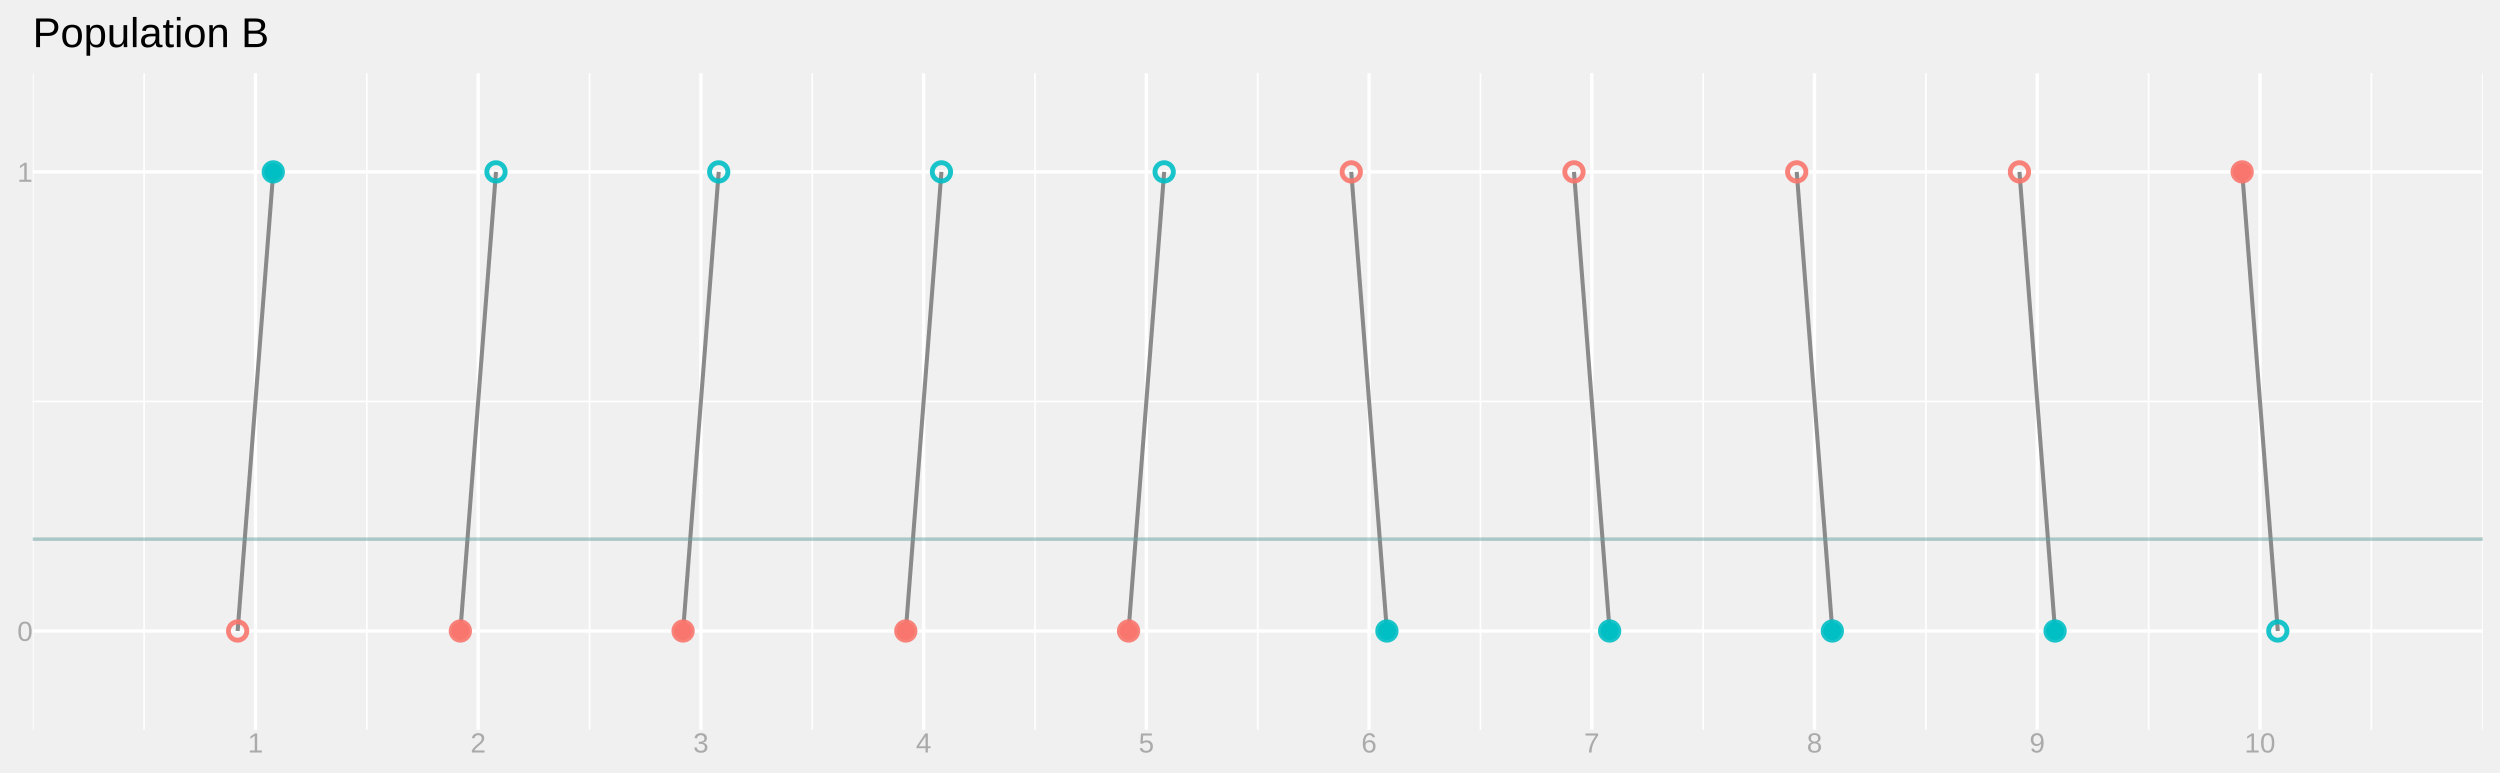
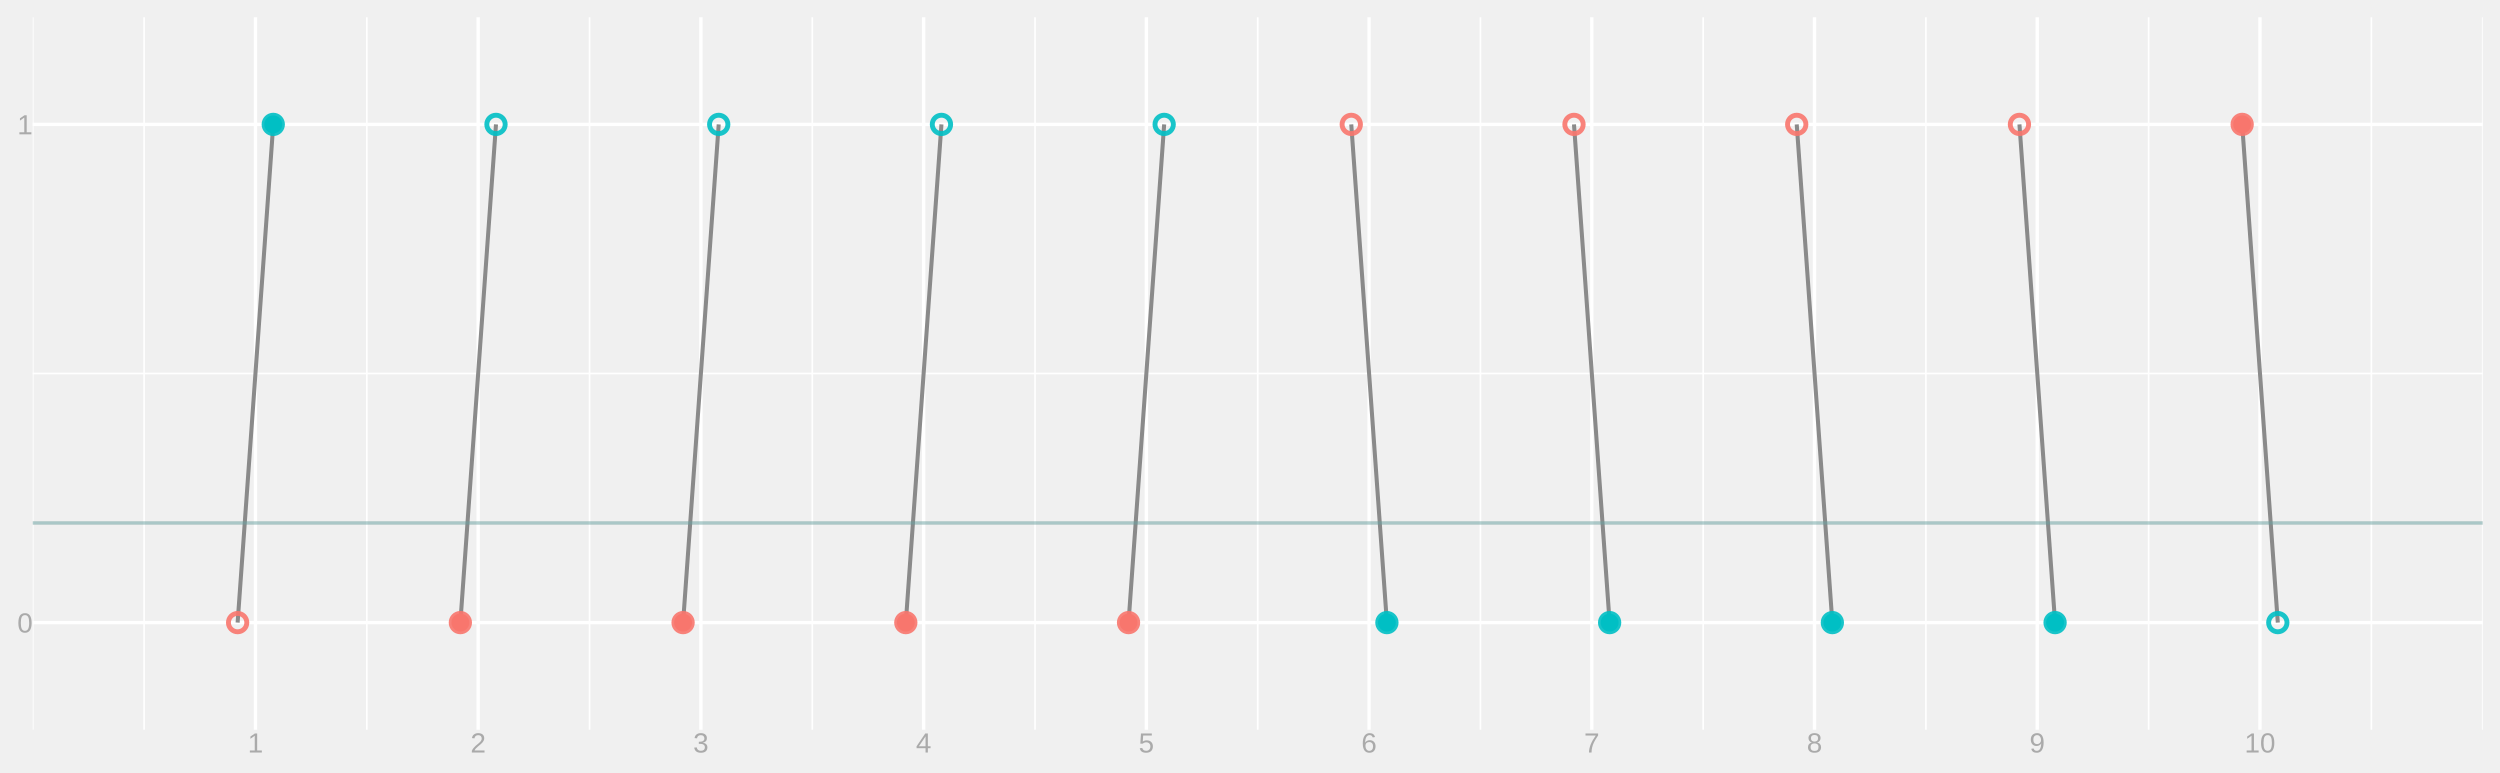
<svg xmlns="http://www.w3.org/2000/svg" width="792.00pt" height="244.80pt" viewBox="0 0 792.00 244.80">
  <g class="svglite">
    <defs>
      <style type="text/css">
    .svglite line, .svglite polyline, .svglite polygon, .svglite path, .svglite rect, .svglite circle {
      fill: none;
      stroke: #000000;
      stroke-linecap: round;
      stroke-linejoin: round;
      stroke-miterlimit: 10.00;
    }
    .svglite text {
      white-space: pre;
    }
    .svglite g.glyphgroup path {
      fill: inherit;
      stroke: none;
    }
  </style>
    </defs>
    <rect width="100%" height="100%" style="stroke: none; fill: none;" />
    <defs>
      <clipPath id="cpMC4wMHw3OTIuMDB8MC4wMHwyNDQuODA=">
        <rect x="0.00" y="0.00" width="792.00" height="244.80" />
      </clipPath>
    </defs>
    <g clip-path="url(#cpMC4wMHw3OTIuMDB8MC4wMHwyNDQuODA=)">
      <rect x="0.00" y="0.00" width="792.00" height="244.80" style="stroke-width: 1.07; stroke: none;" />
    </g>
    <defs>
-       <clipPath id="cpMTAuMzd8Nzg2LjUyfDIzLjE4fDIzMS4xNw==">
-         <rect x="10.37" y="23.18" width="776.15" height="207.99" />
+       <clipPath id="cpMTAuMzd8Nzg2LjUyfDUuNDh8MjMxLjE3">
+         <rect x="10.37" y="5.48" width="776.15" height="225.69" />
      </clipPath>
    </defs>
-     <g clip-path="url(#cpMTAuMzd8Nzg2LjUyfDIzLjE4fDIzMS4xNw==)">
-       <rect x="10.37" y="23.18" width="776.15" height="207.99" style="stroke-width: 1.07; stroke: none;" />
-       <polyline points="10.37,127.17 786.52,127.17 " style="stroke-width: 0.53; stroke: #FFFFFF; stroke-linecap: butt;" />
-       <polyline points="10.37,231.17 10.37,23.18 " style="stroke-width: 0.53; stroke: #FFFFFF; stroke-linecap: butt;" />
-       <polyline points="45.65,231.17 45.65,23.18 " style="stroke-width: 0.53; stroke: #FFFFFF; stroke-linecap: butt;" />
-       <polyline points="116.21,231.17 116.21,23.18 " style="stroke-width: 0.53; stroke: #FFFFFF; stroke-linecap: butt;" />
-       <polyline points="186.77,231.17 186.77,23.18 " style="stroke-width: 0.53; stroke: #FFFFFF; stroke-linecap: butt;" />
-       <polyline points="257.33,231.17 257.33,23.18 " style="stroke-width: 0.53; stroke: #FFFFFF; stroke-linecap: butt;" />
-       <polyline points="327.89,231.17 327.89,23.18 " style="stroke-width: 0.53; stroke: #FFFFFF; stroke-linecap: butt;" />
-       <polyline points="398.45,231.17 398.45,23.18 " style="stroke-width: 0.53; stroke: #FFFFFF; stroke-linecap: butt;" />
-       <polyline points="469.00,231.17 469.00,23.18 " style="stroke-width: 0.53; stroke: #FFFFFF; stroke-linecap: butt;" />
-       <polyline points="539.56,231.17 539.56,23.18 " style="stroke-width: 0.53; stroke: #FFFFFF; stroke-linecap: butt;" />
-       <polyline points="610.12,231.17 610.12,23.18 " style="stroke-width: 0.53; stroke: #FFFFFF; stroke-linecap: butt;" />
-       <polyline points="680.68,231.17 680.68,23.18 " style="stroke-width: 0.53; stroke: #FFFFFF; stroke-linecap: butt;" />
-       <polyline points="751.24,231.17 751.24,23.18 " style="stroke-width: 0.53; stroke: #FFFFFF; stroke-linecap: butt;" />
-       <polyline points="786.52,231.17 786.52,23.18 " style="stroke-width: 0.53; stroke: #FFFFFF; stroke-linecap: butt;" />
-       <polyline points="10.37,199.90 786.52,199.90 " style="stroke-width: 1.07; stroke: #FFFFFF; stroke-linecap: butt;" />
-       <polyline points="10.37,54.45 786.52,54.45 " style="stroke-width: 1.07; stroke: #FFFFFF; stroke-linecap: butt;" />
-       <polyline points="80.93,231.17 80.93,23.18 " style="stroke-width: 1.07; stroke: #FFFFFF; stroke-linecap: butt;" />
-       <polyline points="151.49,231.17 151.49,23.18 " style="stroke-width: 1.07; stroke: #FFFFFF; stroke-linecap: butt;" />
-       <polyline points="222.05,231.17 222.05,23.18 " style="stroke-width: 1.07; stroke: #FFFFFF; stroke-linecap: butt;" />
-       <polyline points="292.61,231.17 292.61,23.18 " style="stroke-width: 1.07; stroke: #FFFFFF; stroke-linecap: butt;" />
-       <polyline points="363.17,231.17 363.17,23.18 " style="stroke-width: 1.07; stroke: #FFFFFF; stroke-linecap: butt;" />
-       <polyline points="433.72,231.17 433.72,23.18 " style="stroke-width: 1.07; stroke: #FFFFFF; stroke-linecap: butt;" />
-       <polyline points="504.28,231.17 504.28,23.18 " style="stroke-width: 1.07; stroke: #FFFFFF; stroke-linecap: butt;" />
-       <polyline points="574.84,231.17 574.84,23.18 " style="stroke-width: 1.07; stroke: #FFFFFF; stroke-linecap: butt;" />
-       <polyline points="645.40,231.17 645.40,23.18 " style="stroke-width: 1.07; stroke: #FFFFFF; stroke-linecap: butt;" />
-       <polyline points="715.96,231.17 715.96,23.18 " style="stroke-width: 1.07; stroke: #FFFFFF; stroke-linecap: butt;" />
-       <line x1="75.28" y1="199.90" x2="86.57" y2="54.45" style="stroke-width: 1.28; stroke: #7F7F7F; stroke-opacity: 0.90; stroke-linecap: butt;" />
-       <line x1="145.84" y1="199.90" x2="157.13" y2="54.45" style="stroke-width: 1.28; stroke: #7F7F7F; stroke-opacity: 0.90; stroke-linecap: butt;" />
-       <line x1="216.40" y1="199.90" x2="227.69" y2="54.45" style="stroke-width: 1.28; stroke: #7F7F7F; stroke-opacity: 0.90; stroke-linecap: butt;" />
-       <line x1="286.96" y1="199.90" x2="298.25" y2="54.45" style="stroke-width: 1.28; stroke: #7F7F7F; stroke-opacity: 0.90; stroke-linecap: butt;" />
-       <line x1="357.52" y1="199.90" x2="368.81" y2="54.45" style="stroke-width: 1.28; stroke: #7F7F7F; stroke-opacity: 0.90; stroke-linecap: butt;" />
-       <line x1="428.08" y1="54.45" x2="439.37" y2="199.90" style="stroke-width: 1.28; stroke: #7F7F7F; stroke-opacity: 0.90; stroke-linecap: butt;" />
-       <line x1="498.64" y1="54.45" x2="509.93" y2="199.90" style="stroke-width: 1.28; stroke: #7F7F7F; stroke-opacity: 0.90; stroke-linecap: butt;" />
-       <line x1="569.20" y1="54.45" x2="580.49" y2="199.90" style="stroke-width: 1.28; stroke: #7F7F7F; stroke-opacity: 0.90; stroke-linecap: butt;" />
-       <line x1="639.76" y1="54.45" x2="651.05" y2="199.90" style="stroke-width: 1.28; stroke: #7F7F7F; stroke-opacity: 0.90; stroke-linecap: butt;" />
-       <line x1="710.32" y1="54.45" x2="721.61" y2="199.90" style="stroke-width: 1.28; stroke: #7F7F7F; stroke-opacity: 0.90; stroke-linecap: butt;" />
-       <circle cx="75.28" cy="199.90" r="2.91" style="stroke-width: 1.56; stroke: #F8766D; stroke-opacity: 0.90;" />
-       <circle cx="145.84" cy="199.90" r="2.91" style="stroke-width: 1.56; stroke: #F8766D; stroke-opacity: 0.90;" />
-       <circle cx="216.40" cy="199.90" r="2.91" style="stroke-width: 1.56; stroke: #F8766D; stroke-opacity: 0.90;" />
-       <circle cx="286.96" cy="199.90" r="2.91" style="stroke-width: 1.56; stroke: #F8766D; stroke-opacity: 0.90;" />
-       <circle cx="357.52" cy="199.90" r="2.91" style="stroke-width: 1.56; stroke: #F8766D; stroke-opacity: 0.90;" />
-       <circle cx="428.08" cy="54.45" r="2.91" style="stroke-width: 1.56; stroke: #F8766D; stroke-opacity: 0.90;" />
-       <circle cx="498.64" cy="54.45" r="2.91" style="stroke-width: 1.56; stroke: #F8766D; stroke-opacity: 0.90;" />
-       <circle cx="569.20" cy="54.45" r="2.91" style="stroke-width: 1.56; stroke: #F8766D; stroke-opacity: 0.90;" />
-       <circle cx="639.76" cy="54.45" r="2.91" style="stroke-width: 1.56; stroke: #F8766D; stroke-opacity: 0.90;" />
-       <circle cx="710.32" cy="54.45" r="2.91" style="stroke-width: 1.56; stroke: #F8766D; stroke-opacity: 0.90;" />
-       <circle cx="86.57" cy="54.45" r="2.91" style="stroke-width: 1.56; stroke: #00BFC4; stroke-opacity: 0.90;" />
-       <circle cx="157.13" cy="54.45" r="2.91" style="stroke-width: 1.56; stroke: #00BFC4; stroke-opacity: 0.90;" />
-       <circle cx="227.69" cy="54.45" r="2.91" style="stroke-width: 1.56; stroke: #00BFC4; stroke-opacity: 0.90;" />
-       <circle cx="298.25" cy="54.45" r="2.91" style="stroke-width: 1.56; stroke: #00BFC4; stroke-opacity: 0.90;" />
-       <circle cx="368.81" cy="54.45" r="2.91" style="stroke-width: 1.56; stroke: #00BFC4; stroke-opacity: 0.90;" />
-       <circle cx="439.37" cy="199.90" r="2.91" style="stroke-width: 1.56; stroke: #00BFC4; stroke-opacity: 0.90;" />
-       <circle cx="509.93" cy="199.90" r="2.91" style="stroke-width: 1.56; stroke: #00BFC4; stroke-opacity: 0.90;" />
-       <circle cx="580.49" cy="199.90" r="2.91" style="stroke-width: 1.56; stroke: #00BFC4; stroke-opacity: 0.90;" />
-       <circle cx="651.05" cy="199.90" r="2.91" style="stroke-width: 1.56; stroke: #00BFC4; stroke-opacity: 0.90;" />
-       <circle cx="721.61" cy="199.90" r="2.91" style="stroke-width: 1.56; stroke: #00BFC4; stroke-opacity: 0.90;" />
-       <circle cx="145.84" cy="199.90" r="2.49" style="stroke-width: 0.71; stroke: #F8766D; fill: #F8766D;" />
-       <circle cx="216.40" cy="199.90" r="2.49" style="stroke-width: 0.71; stroke: #F8766D; fill: #F8766D;" />
-       <circle cx="286.96" cy="199.90" r="2.49" style="stroke-width: 0.71; stroke: #F8766D; fill: #F8766D;" />
-       <circle cx="357.52" cy="199.90" r="2.49" style="stroke-width: 0.71; stroke: #F8766D; fill: #F8766D;" />
-       <circle cx="710.32" cy="54.45" r="2.49" style="stroke-width: 0.71; stroke: #F8766D; fill: #F8766D;" />
-       <circle cx="86.57" cy="54.45" r="2.49" style="stroke-width: 0.71; stroke: #00BFC4; fill: #00BFC4;" />
-       <circle cx="439.37" cy="199.90" r="2.49" style="stroke-width: 0.71; stroke: #00BFC4; fill: #00BFC4;" />
-       <circle cx="509.93" cy="199.90" r="2.49" style="stroke-width: 0.71; stroke: #00BFC4; fill: #00BFC4;" />
-       <circle cx="580.49" cy="199.90" r="2.49" style="stroke-width: 0.71; stroke: #00BFC4; fill: #00BFC4;" />
-       <circle cx="651.05" cy="199.90" r="2.49" style="stroke-width: 0.71; stroke: #00BFC4; fill: #00BFC4;" />
-       <line x1="10.37" y1="170.81" x2="786.52" y2="170.81" style="stroke-width: 1.07; stroke: #F8766D; stroke-opacity: 0.30; stroke-linecap: butt;" />
-       <line x1="10.37" y1="170.81" x2="786.52" y2="170.81" style="stroke-width: 1.07; stroke: #00BFC4; stroke-opacity: 0.30; stroke-linecap: butt;" />
-       <line x1="733.60" y1="170.81" x2="733.60" y2="170.81" style="stroke-width: 1.07; stroke-linecap: butt;" />
+     <g clip-path="url(#cpMTAuMzd8Nzg2LjUyfDUuNDh8MjMxLjE3)">
+       <rect x="10.37" y="5.48" width="776.15" height="225.69" style="stroke-width: 1.07; stroke: none;" />
+       <polyline points="10.37,118.32 786.52,118.32 " style="stroke-width: 0.53; stroke: #FFFFFF; stroke-linecap: butt;" />
+       <polyline points="10.37,231.17 10.37,5.48 " style="stroke-width: 0.53; stroke: #FFFFFF; stroke-linecap: butt;" />
+       <polyline points="45.65,231.17 45.65,5.48 " style="stroke-width: 0.53; stroke: #FFFFFF; stroke-linecap: butt;" />
+       <polyline points="116.21,231.17 116.21,5.48 " style="stroke-width: 0.53; stroke: #FFFFFF; stroke-linecap: butt;" />
+       <polyline points="186.77,231.17 186.77,5.48 " style="stroke-width: 0.53; stroke: #FFFFFF; stroke-linecap: butt;" />
+       <polyline points="257.33,231.17 257.33,5.48 " style="stroke-width: 0.53; stroke: #FFFFFF; stroke-linecap: butt;" />
+       <polyline points="327.89,231.17 327.89,5.48 " style="stroke-width: 0.53; stroke: #FFFFFF; stroke-linecap: butt;" />
+       <polyline points="398.45,231.17 398.45,5.48 " style="stroke-width: 0.53; stroke: #FFFFFF; stroke-linecap: butt;" />
+       <polyline points="469.00,231.17 469.00,5.48 " style="stroke-width: 0.53; stroke: #FFFFFF; stroke-linecap: butt;" />
+       <polyline points="539.56,231.17 539.56,5.48 " style="stroke-width: 0.53; stroke: #FFFFFF; stroke-linecap: butt;" />
+       <polyline points="610.12,231.17 610.12,5.48 " style="stroke-width: 0.53; stroke: #FFFFFF; stroke-linecap: butt;" />
+       <polyline points="680.68,231.17 680.68,5.48 " style="stroke-width: 0.53; stroke: #FFFFFF; stroke-linecap: butt;" />
+       <polyline points="751.24,231.17 751.24,5.48 " style="stroke-width: 0.53; stroke: #FFFFFF; stroke-linecap: butt;" />
+       <polyline points="786.52,231.17 786.52,5.48 " style="stroke-width: 0.53; stroke: #FFFFFF; stroke-linecap: butt;" />
+       <polyline points="10.37,197.24 786.52,197.24 " style="stroke-width: 1.07; stroke: #FFFFFF; stroke-linecap: butt;" />
+       <polyline points="10.37,39.41 786.52,39.41 " style="stroke-width: 1.07; stroke: #FFFFFF; stroke-linecap: butt;" />
+       <polyline points="80.93,231.17 80.93,5.48 " style="stroke-width: 1.07; stroke: #FFFFFF; stroke-linecap: butt;" />
+       <polyline points="151.49,231.17 151.49,5.48 " style="stroke-width: 1.07; stroke: #FFFFFF; stroke-linecap: butt;" />
+       <polyline points="222.05,231.17 222.05,5.48 " style="stroke-width: 1.07; stroke: #FFFFFF; stroke-linecap: butt;" />
+       <polyline points="292.61,231.17 292.61,5.48 " style="stroke-width: 1.07; stroke: #FFFFFF; stroke-linecap: butt;" />
+       <polyline points="363.17,231.17 363.17,5.48 " style="stroke-width: 1.07; stroke: #FFFFFF; stroke-linecap: butt;" />
+       <polyline points="433.72,231.17 433.72,5.48 " style="stroke-width: 1.07; stroke: #FFFFFF; stroke-linecap: butt;" />
+       <polyline points="504.28,231.17 504.28,5.48 " style="stroke-width: 1.07; stroke: #FFFFFF; stroke-linecap: butt;" />
+       <polyline points="574.84,231.17 574.84,5.48 " style="stroke-width: 1.07; stroke: #FFFFFF; stroke-linecap: butt;" />
+       <polyline points="645.40,231.17 645.40,5.48 " style="stroke-width: 1.07; stroke: #FFFFFF; stroke-linecap: butt;" />
+       <polyline points="715.96,231.17 715.96,5.48 " style="stroke-width: 1.07; stroke: #FFFFFF; stroke-linecap: butt;" />
+       <line x1="75.28" y1="197.24" x2="86.57" y2="39.41" style="stroke-width: 1.28; stroke: #7F7F7F; stroke-opacity: 0.90; stroke-linecap: butt;" />
+       <line x1="145.84" y1="197.24" x2="157.13" y2="39.41" style="stroke-width: 1.28; stroke: #7F7F7F; stroke-opacity: 0.90; stroke-linecap: butt;" />
+       <line x1="216.40" y1="197.24" x2="227.69" y2="39.41" style="stroke-width: 1.28; stroke: #7F7F7F; stroke-opacity: 0.90; stroke-linecap: butt;" />
+       <line x1="286.96" y1="197.24" x2="298.25" y2="39.41" style="stroke-width: 1.28; stroke: #7F7F7F; stroke-opacity: 0.90; stroke-linecap: butt;" />
+       <line x1="357.52" y1="197.24" x2="368.81" y2="39.41" style="stroke-width: 1.28; stroke: #7F7F7F; stroke-opacity: 0.90; stroke-linecap: butt;" />
+       <line x1="428.08" y1="39.41" x2="439.37" y2="197.24" style="stroke-width: 1.28; stroke: #7F7F7F; stroke-opacity: 0.90; stroke-linecap: butt;" />
+       <line x1="498.64" y1="39.41" x2="509.93" y2="197.24" style="stroke-width: 1.28; stroke: #7F7F7F; stroke-opacity: 0.90; stroke-linecap: butt;" />
+       <line x1="569.20" y1="39.41" x2="580.49" y2="197.24" style="stroke-width: 1.28; stroke: #7F7F7F; stroke-opacity: 0.90; stroke-linecap: butt;" />
+       <line x1="639.76" y1="39.41" x2="651.05" y2="197.24" style="stroke-width: 1.28; stroke: #7F7F7F; stroke-opacity: 0.90; stroke-linecap: butt;" />
+       <line x1="710.32" y1="39.41" x2="721.61" y2="197.24" style="stroke-width: 1.28; stroke: #7F7F7F; stroke-opacity: 0.90; stroke-linecap: butt;" />
+       <circle cx="75.28" cy="197.24" r="2.91" style="stroke-width: 1.56; stroke: #F8766D; stroke-opacity: 0.90;" />
+       <circle cx="145.84" cy="197.24" r="2.91" style="stroke-width: 1.56; stroke: #F8766D; stroke-opacity: 0.90;" />
+       <circle cx="216.40" cy="197.24" r="2.91" style="stroke-width: 1.56; stroke: #F8766D; stroke-opacity: 0.90;" />
+       <circle cx="286.96" cy="197.24" r="2.91" style="stroke-width: 1.56; stroke: #F8766D; stroke-opacity: 0.90;" />
+       <circle cx="357.52" cy="197.24" r="2.91" style="stroke-width: 1.56; stroke: #F8766D; stroke-opacity: 0.90;" />
+       <circle cx="428.08" cy="39.41" r="2.91" style="stroke-width: 1.56; stroke: #F8766D; stroke-opacity: 0.90;" />
+       <circle cx="498.64" cy="39.41" r="2.91" style="stroke-width: 1.56; stroke: #F8766D; stroke-opacity: 0.90;" />
+       <circle cx="569.20" cy="39.41" r="2.91" style="stroke-width: 1.56; stroke: #F8766D; stroke-opacity: 0.90;" />
+       <circle cx="639.76" cy="39.41" r="2.91" style="stroke-width: 1.56; stroke: #F8766D; stroke-opacity: 0.90;" />
+       <circle cx="710.32" cy="39.41" r="2.91" style="stroke-width: 1.56; stroke: #F8766D; stroke-opacity: 0.90;" />
+       <circle cx="86.57" cy="39.41" r="2.91" style="stroke-width: 1.56; stroke: #00BFC4; stroke-opacity: 0.90;" />
+       <circle cx="157.13" cy="39.41" r="2.91" style="stroke-width: 1.56; stroke: #00BFC4; stroke-opacity: 0.90;" />
+       <circle cx="227.69" cy="39.41" r="2.91" style="stroke-width: 1.56; stroke: #00BFC4; stroke-opacity: 0.90;" />
+       <circle cx="298.25" cy="39.41" r="2.91" style="stroke-width: 1.56; stroke: #00BFC4; stroke-opacity: 0.90;" />
+       <circle cx="368.81" cy="39.41" r="2.91" style="stroke-width: 1.56; stroke: #00BFC4; stroke-opacity: 0.90;" />
+       <circle cx="439.37" cy="197.24" r="2.91" style="stroke-width: 1.56; stroke: #00BFC4; stroke-opacity: 0.90;" />
+       <circle cx="509.93" cy="197.24" r="2.91" style="stroke-width: 1.56; stroke: #00BFC4; stroke-opacity: 0.90;" />
+       <circle cx="580.49" cy="197.24" r="2.91" style="stroke-width: 1.56; stroke: #00BFC4; stroke-opacity: 0.90;" />
+       <circle cx="651.05" cy="197.24" r="2.91" style="stroke-width: 1.56; stroke: #00BFC4; stroke-opacity: 0.90;" />
+       <circle cx="721.61" cy="197.24" r="2.91" style="stroke-width: 1.56; stroke: #00BFC4; stroke-opacity: 0.90;" />
+       <circle cx="145.84" cy="197.24" r="2.49" style="stroke-width: 0.71; stroke: #F8766D; fill: #F8766D;" />
+       <circle cx="216.40" cy="197.24" r="2.49" style="stroke-width: 0.71; stroke: #F8766D; fill: #F8766D;" />
+       <circle cx="286.96" cy="197.24" r="2.49" style="stroke-width: 0.71; stroke: #F8766D; fill: #F8766D;" />
+       <circle cx="357.52" cy="197.24" r="2.49" style="stroke-width: 0.71; stroke: #F8766D; fill: #F8766D;" />
+       <circle cx="710.32" cy="39.41" r="2.49" style="stroke-width: 0.71; stroke: #F8766D; fill: #F8766D;" />
+       <circle cx="86.57" cy="39.41" r="2.49" style="stroke-width: 0.71; stroke: #00BFC4; fill: #00BFC4;" />
+       <circle cx="439.37" cy="197.24" r="2.49" style="stroke-width: 0.71; stroke: #00BFC4; fill: #00BFC4;" />
+       <circle cx="509.93" cy="197.24" r="2.49" style="stroke-width: 0.71; stroke: #00BFC4; fill: #00BFC4;" />
+       <circle cx="580.49" cy="197.24" r="2.49" style="stroke-width: 0.71; stroke: #00BFC4; fill: #00BFC4;" />
+       <circle cx="651.05" cy="197.24" r="2.49" style="stroke-width: 0.71; stroke: #00BFC4; fill: #00BFC4;" />
+       <line x1="10.37" y1="165.67" x2="786.52" y2="165.67" style="stroke-width: 1.07; stroke: #F8766D; stroke-opacity: 0.30; stroke-linecap: butt;" />
+       <line x1="10.37" y1="165.67" x2="786.52" y2="165.67" style="stroke-width: 1.07; stroke: #00BFC4; stroke-opacity: 0.30; stroke-linecap: butt;" />
+       <line x1="733.60" y1="165.67" x2="733.60" y2="165.67" style="stroke-width: 1.07; stroke-linecap: butt;" />
    </g>
    <g clip-path="url(#cpMC4wMHw3OTIuMDB8MC4wMHwyNDQuODA=)">
-       <text x="7.92" y="203.05" text-anchor="middle" style="font-size: 8.80px;fill: #AAAAAA; font-family: &quot;Arial&quot;;" textLength="4.89px" lengthAdjust="spacingAndGlyphs">0</text>
-       <text x="7.92" y="57.60" text-anchor="middle" style="font-size: 8.80px;fill: #AAAAAA; font-family: &quot;Arial&quot;;" textLength="4.89px" lengthAdjust="spacingAndGlyphs">1</text>
+       <text x="7.92" y="200.39" text-anchor="middle" style="font-size: 8.80px;fill: #AAAAAA; font-family: &quot;Arial&quot;;" textLength="4.89px" lengthAdjust="spacingAndGlyphs">0</text>
+       <text x="7.92" y="42.56" text-anchor="middle" style="font-size: 8.80px;fill: #AAAAAA; font-family: &quot;Arial&quot;;" textLength="4.89px" lengthAdjust="spacingAndGlyphs">1</text>
      <text x="80.93" y="238.40" text-anchor="middle" style="font-size: 8.80px;fill: #AAAAAA; font-family: &quot;Arial&quot;;" textLength="4.89px" lengthAdjust="spacingAndGlyphs">1</text>
      <text x="151.49" y="238.40" text-anchor="middle" style="font-size: 8.80px;fill: #AAAAAA; font-family: &quot;Arial&quot;;" textLength="4.89px" lengthAdjust="spacingAndGlyphs">2</text>
      <text x="222.05" y="238.40" text-anchor="middle" style="font-size: 8.80px;fill: #AAAAAA; font-family: &quot;Arial&quot;;" textLength="4.89px" lengthAdjust="spacingAndGlyphs">3</text>
      <text x="292.61" y="238.40" text-anchor="middle" style="font-size: 8.80px;fill: #AAAAAA; font-family: &quot;Arial&quot;;" textLength="4.89px" lengthAdjust="spacingAndGlyphs">4</text>
      <text x="363.17" y="238.40" text-anchor="middle" style="font-size: 8.80px;fill: #AAAAAA; font-family: &quot;Arial&quot;;" textLength="4.89px" lengthAdjust="spacingAndGlyphs">5</text>
      <text x="433.72" y="238.40" text-anchor="middle" style="font-size: 8.80px;fill: #AAAAAA; font-family: &quot;Arial&quot;;" textLength="4.89px" lengthAdjust="spacingAndGlyphs">6</text>
      <text x="504.28" y="238.40" text-anchor="middle" style="font-size: 8.80px;fill: #AAAAAA; font-family: &quot;Arial&quot;;" textLength="4.89px" lengthAdjust="spacingAndGlyphs">7</text>
      <text x="574.84" y="238.40" text-anchor="middle" style="font-size: 8.80px;fill: #AAAAAA; font-family: &quot;Arial&quot;;" textLength="4.89px" lengthAdjust="spacingAndGlyphs">8</text>
      <text x="645.40" y="238.40" text-anchor="middle" style="font-size: 8.80px;fill: #AAAAAA; font-family: &quot;Arial&quot;;" textLength="4.89px" lengthAdjust="spacingAndGlyphs">9</text>
      <text x="715.96" y="238.40" text-anchor="middle" style="font-size: 8.80px;fill: #AAAAAA; font-family: &quot;Arial&quot;;" textLength="9.78px" lengthAdjust="spacingAndGlyphs">10</text>
-       <text x="10.37" y="14.93" style="font-size: 13.20px; font-family: &quot;Arial&quot;;" textLength="74.75px" lengthAdjust="spacingAndGlyphs">Population B</text>
    </g>
  </g>
</svg>
